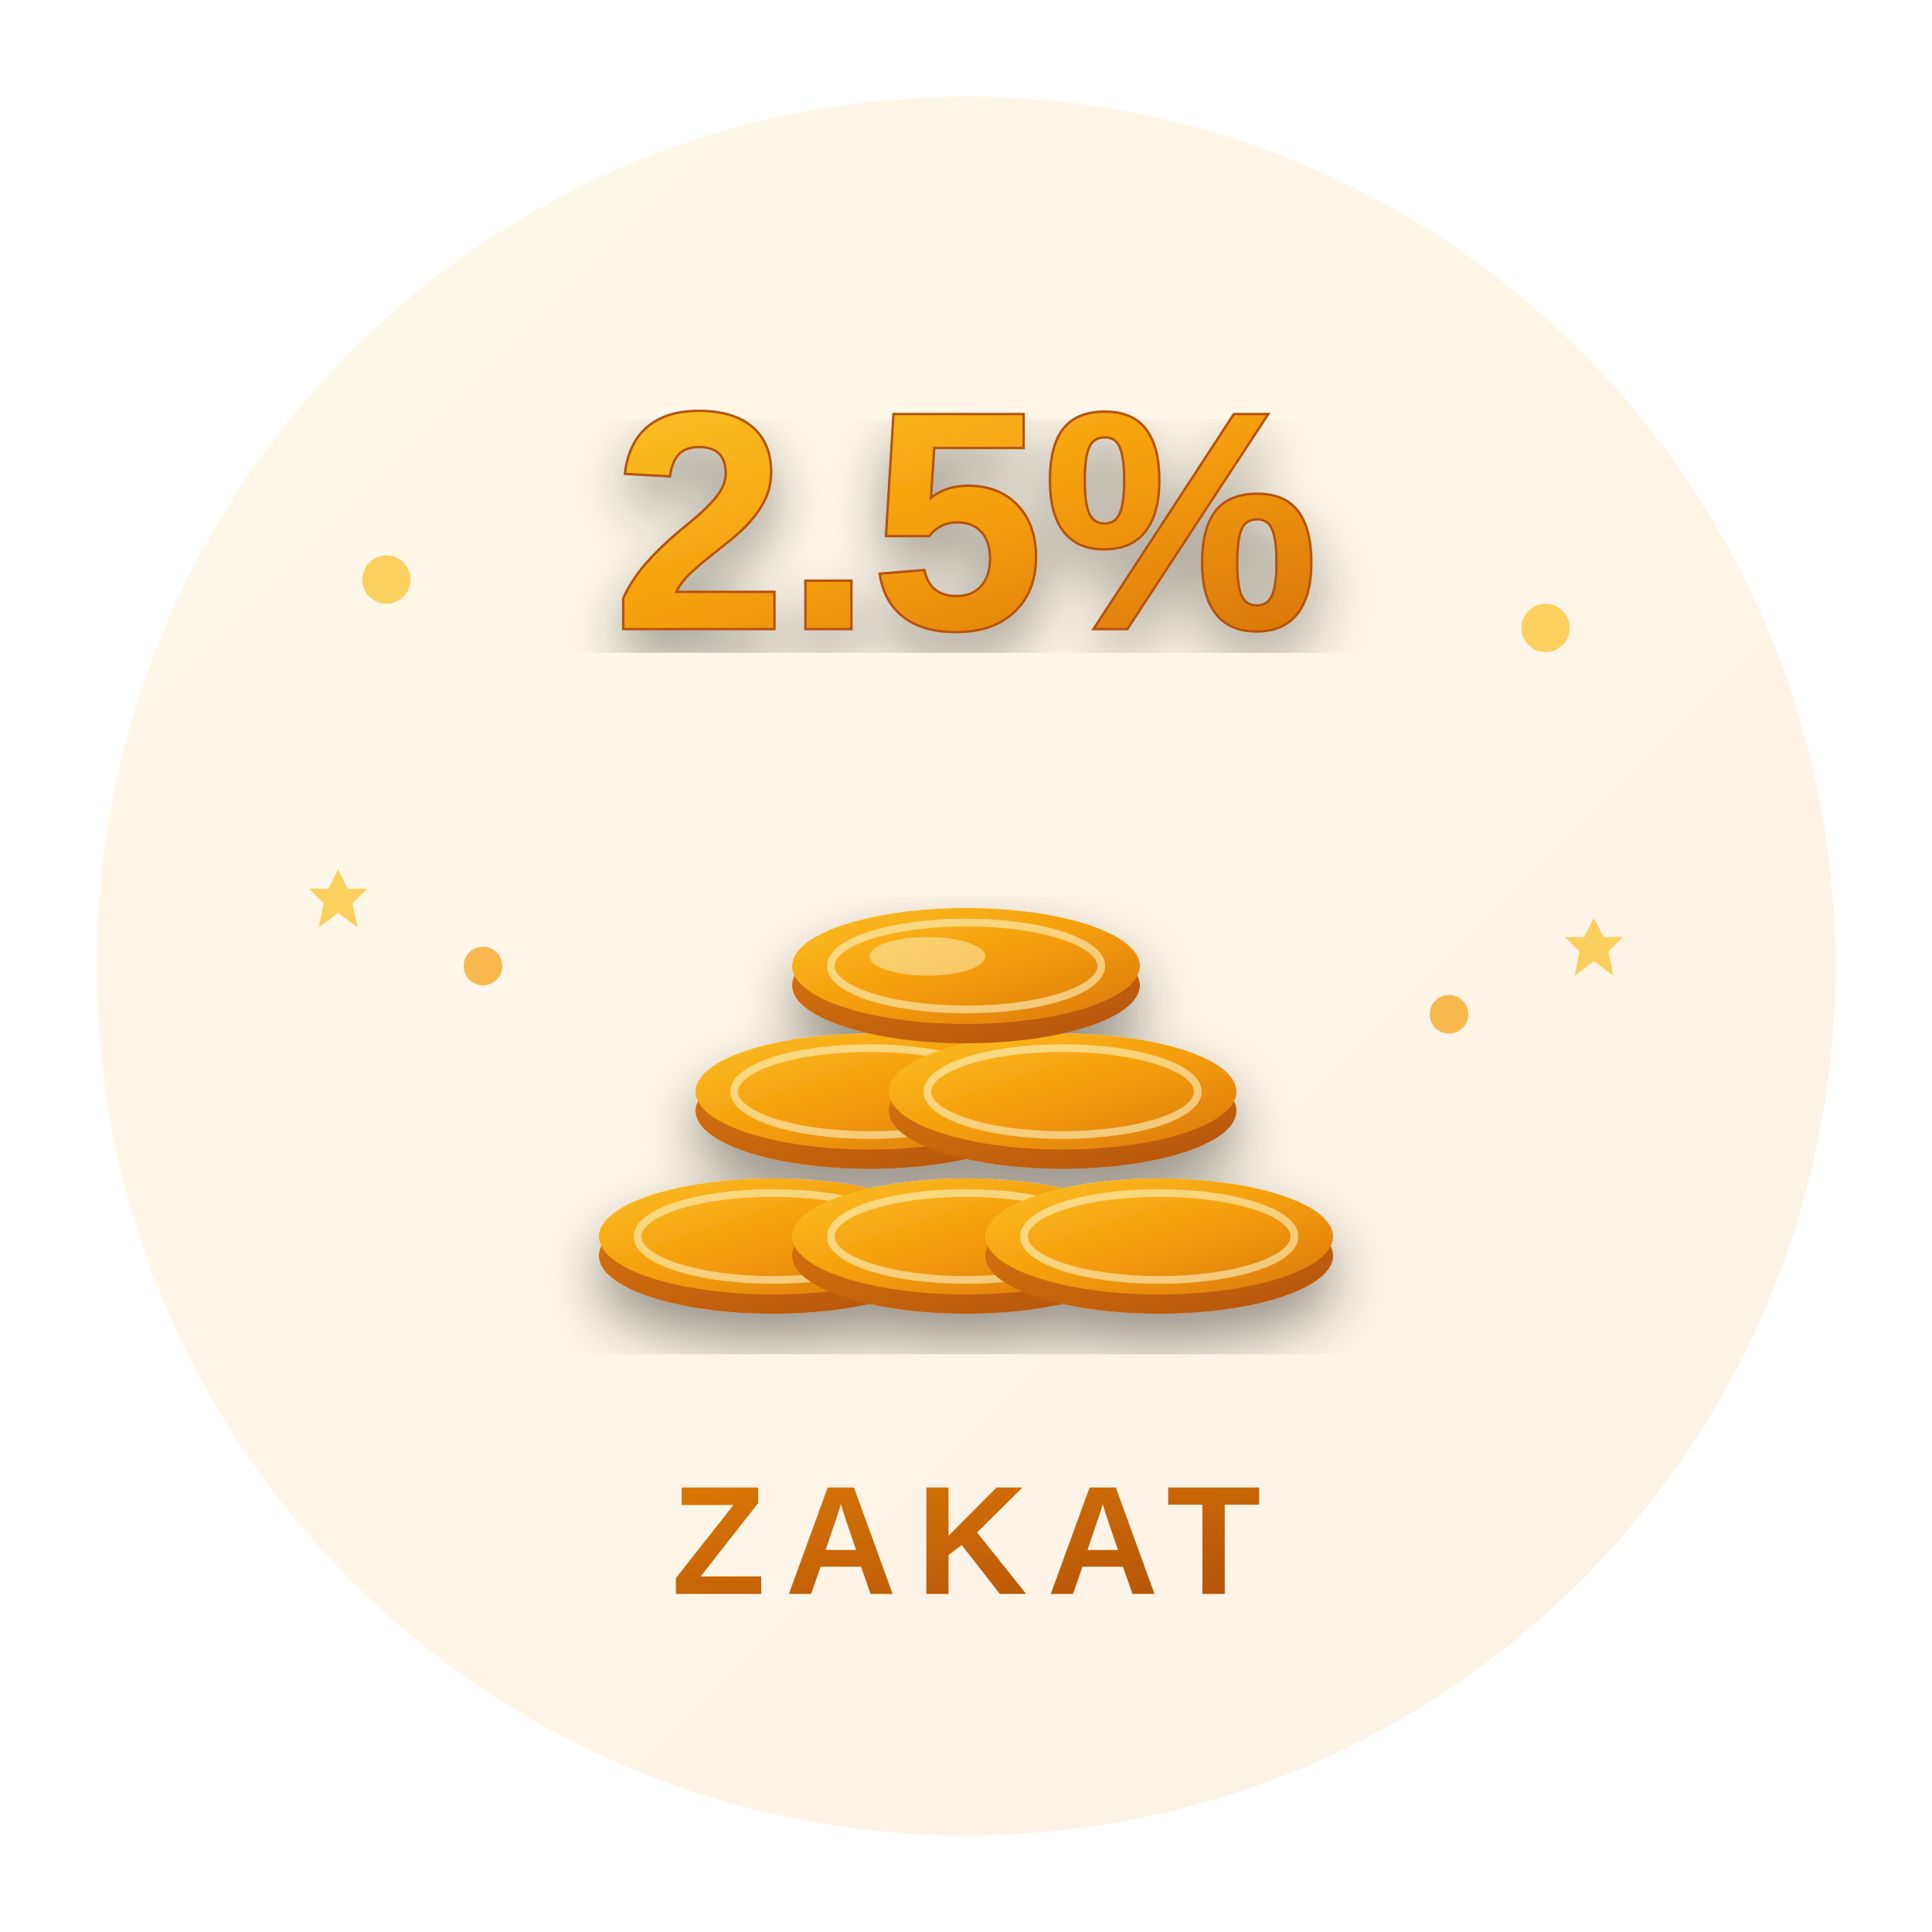
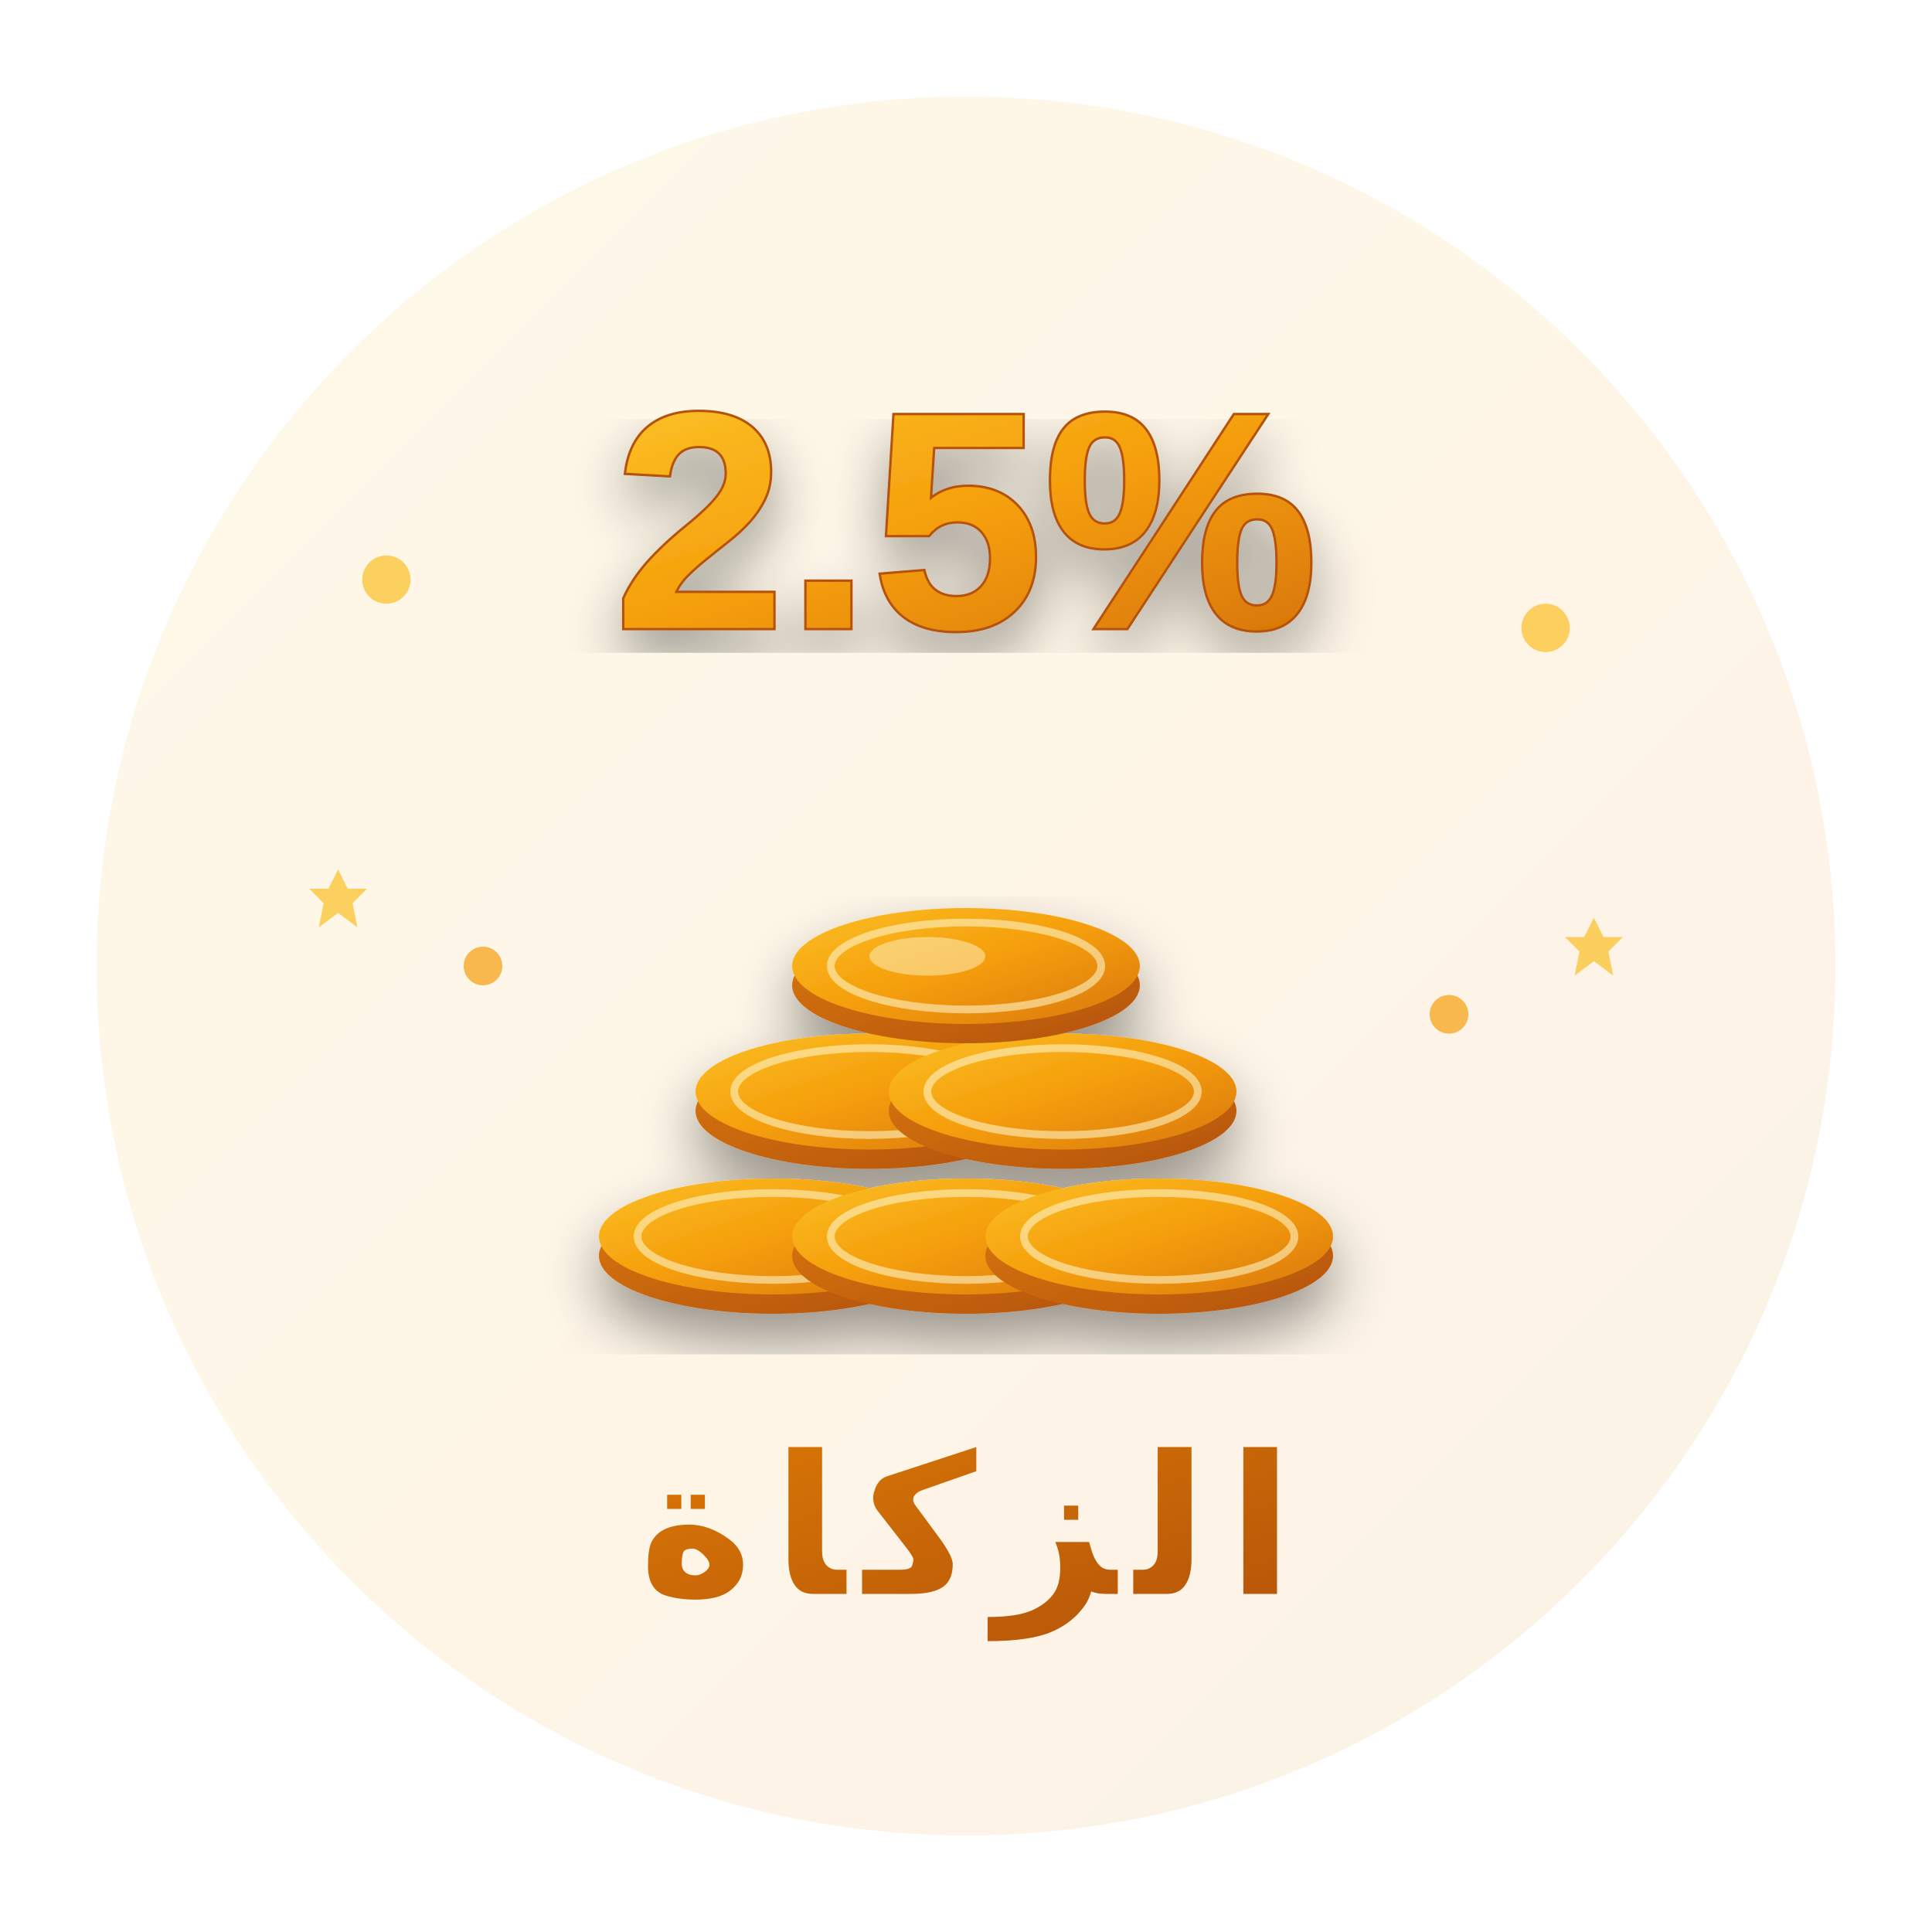
<svg xmlns="http://www.w3.org/2000/svg" viewBox="0 0 200 200">
  <defs>
    <linearGradient id="goldGrad" x1="0%" y1="0%" x2="100%" y2="100%">
      <stop offset="0%" style="stop-color:#fbbf24;stop-opacity:1" />
      <stop offset="50%" style="stop-color:#f59e0b;stop-opacity:1" />
      <stop offset="100%" style="stop-color:#d97706;stop-opacity:1" />
    </linearGradient>
    <linearGradient id="darkGold" x1="0%" y1="0%" x2="100%" y2="100%">
      <stop offset="0%" style="stop-color:#d97706;stop-opacity:1" />
      <stop offset="100%" style="stop-color:#b45309;stop-opacity:1" />
    </linearGradient>
    <filter id="coinShadow">
      <feDropShadow dx="0" dy="3" stdDeviation="3" flood-opacity="0.4" />
    </filter>
    <radialGradient id="shine">
      <stop offset="0%" style="stop-color:#fef3c7;stop-opacity:0.9" />
      <stop offset="100%" style="stop-color:#fbbf24;stop-opacity:0" />
    </radialGradient>
  </defs>
  <circle cx="100" cy="100" r="90" fill="url(#goldGrad)" opacity="0.1" />
  <g filter="url(#coinShadow)">
    <g transform="translate(100, 130)">
      <ellipse cx="-20" cy="0" rx="18" ry="6" fill="url(#darkGold)" />
      <ellipse cx="-20" cy="-2" rx="18" ry="6" fill="url(#goldGrad)" />
      <ellipse cx="-20" cy="-2" rx="14" ry="4.5" fill="none" stroke="#fef3c7" stroke-width="0.8" opacity="0.6" />
      <ellipse cx="0" cy="0" rx="18" ry="6" fill="url(#darkGold)" />
      <ellipse cx="0" cy="-2" rx="18" ry="6" fill="url(#goldGrad)" />
      <ellipse cx="0" cy="-2" rx="14" ry="4.5" fill="none" stroke="#fef3c7" stroke-width="0.8" opacity="0.6" />
      <ellipse cx="20" cy="0" rx="18" ry="6" fill="url(#darkGold)" />
      <ellipse cx="20" cy="-2" rx="18" ry="6" fill="url(#goldGrad)" />
      <ellipse cx="20" cy="-2" rx="14" ry="4.5" fill="none" stroke="#fef3c7" stroke-width="0.8" opacity="0.6" />
    </g>
    <g transform="translate(100, 115)">
      <ellipse cx="-10" cy="0" rx="18" ry="6" fill="url(#darkGold)" />
      <ellipse cx="-10" cy="-2" rx="18" ry="6" fill="url(#goldGrad)" />
      <ellipse cx="-10" cy="-2" rx="14" ry="4.5" fill="none" stroke="#fef3c7" stroke-width="0.8" opacity="0.6" />
      <ellipse cx="10" cy="0" rx="18" ry="6" fill="url(#darkGold)" />
      <ellipse cx="10" cy="-2" rx="18" ry="6" fill="url(#goldGrad)" />
      <ellipse cx="10" cy="-2" rx="14" ry="4.5" fill="none" stroke="#fef3c7" stroke-width="0.8" opacity="0.6" />
    </g>
    <g transform="translate(100, 100)">
      <ellipse cx="0" cy="2" rx="18" ry="6" fill="url(#darkGold)" />
      <ellipse cx="0" cy="0" rx="18" ry="6" fill="url(#goldGrad)" />
      <ellipse cx="0" cy="0" rx="14" ry="4.5" fill="none" stroke="#fef3c7" stroke-width="0.8" opacity="0.6" />
      <ellipse cx="-4" cy="-1" rx="6" ry="2" fill="#fef3c7" opacity="0.5" />
    </g>
  </g>
  <g filter="url(#coinShadow)">
    <text x="100" y="65" font-family="Arial, sans-serif" font-size="32" font-weight="bold" fill="url(#goldGrad)" text-anchor="middle" stroke="#b45309" stroke-width="0.5">2.5%</text>
    <text x="100" y="65" font-family="Arial, sans-serif" font-size="32" font-weight="bold" fill="url(#goldGrad)" text-anchor="middle">2.5%</text>
  </g>
-   <text x="100" y="165" font-family="Arial, sans-serif" font-size="16" font-weight="600" fill="url(#darkGold)" text-anchor="middle" letter-spacing="2">ZAKAT</text>
+   <text x="100" y="165" font-family="Arial, sans-serif" font-size="20" font-weight="600" fill="url(#darkGold)" text-anchor="middle" letter-spacing="2">الزكاة</text>
  <g opacity="0.7">
    <circle cx="40" cy="60" r="2.5" fill="#fbbf24" />
    <circle cx="160" cy="65" r="2.5" fill="#fbbf24" />
    <circle cx="50" cy="100" r="2" fill="#f59e0b" />
    <circle cx="150" cy="105" r="2" fill="#f59e0b" />
    <path d="M 35 90 L 36 92 L 38 92 L 36.5 93.5 L 37 96 L 35 94.5 L 33 96 L 33.5 93.5 L 32 92 L 34 92 Z" fill="#fbbf24" />
    <path d="M 165 95 L 166 97 L 168 97 L 166.5 98.5 L 167 101 L 165 99.5 L 163 101 L 163.5 98.5 L 162 97 L 164 97 Z" fill="#fbbf24" />
  </g>
</svg>
